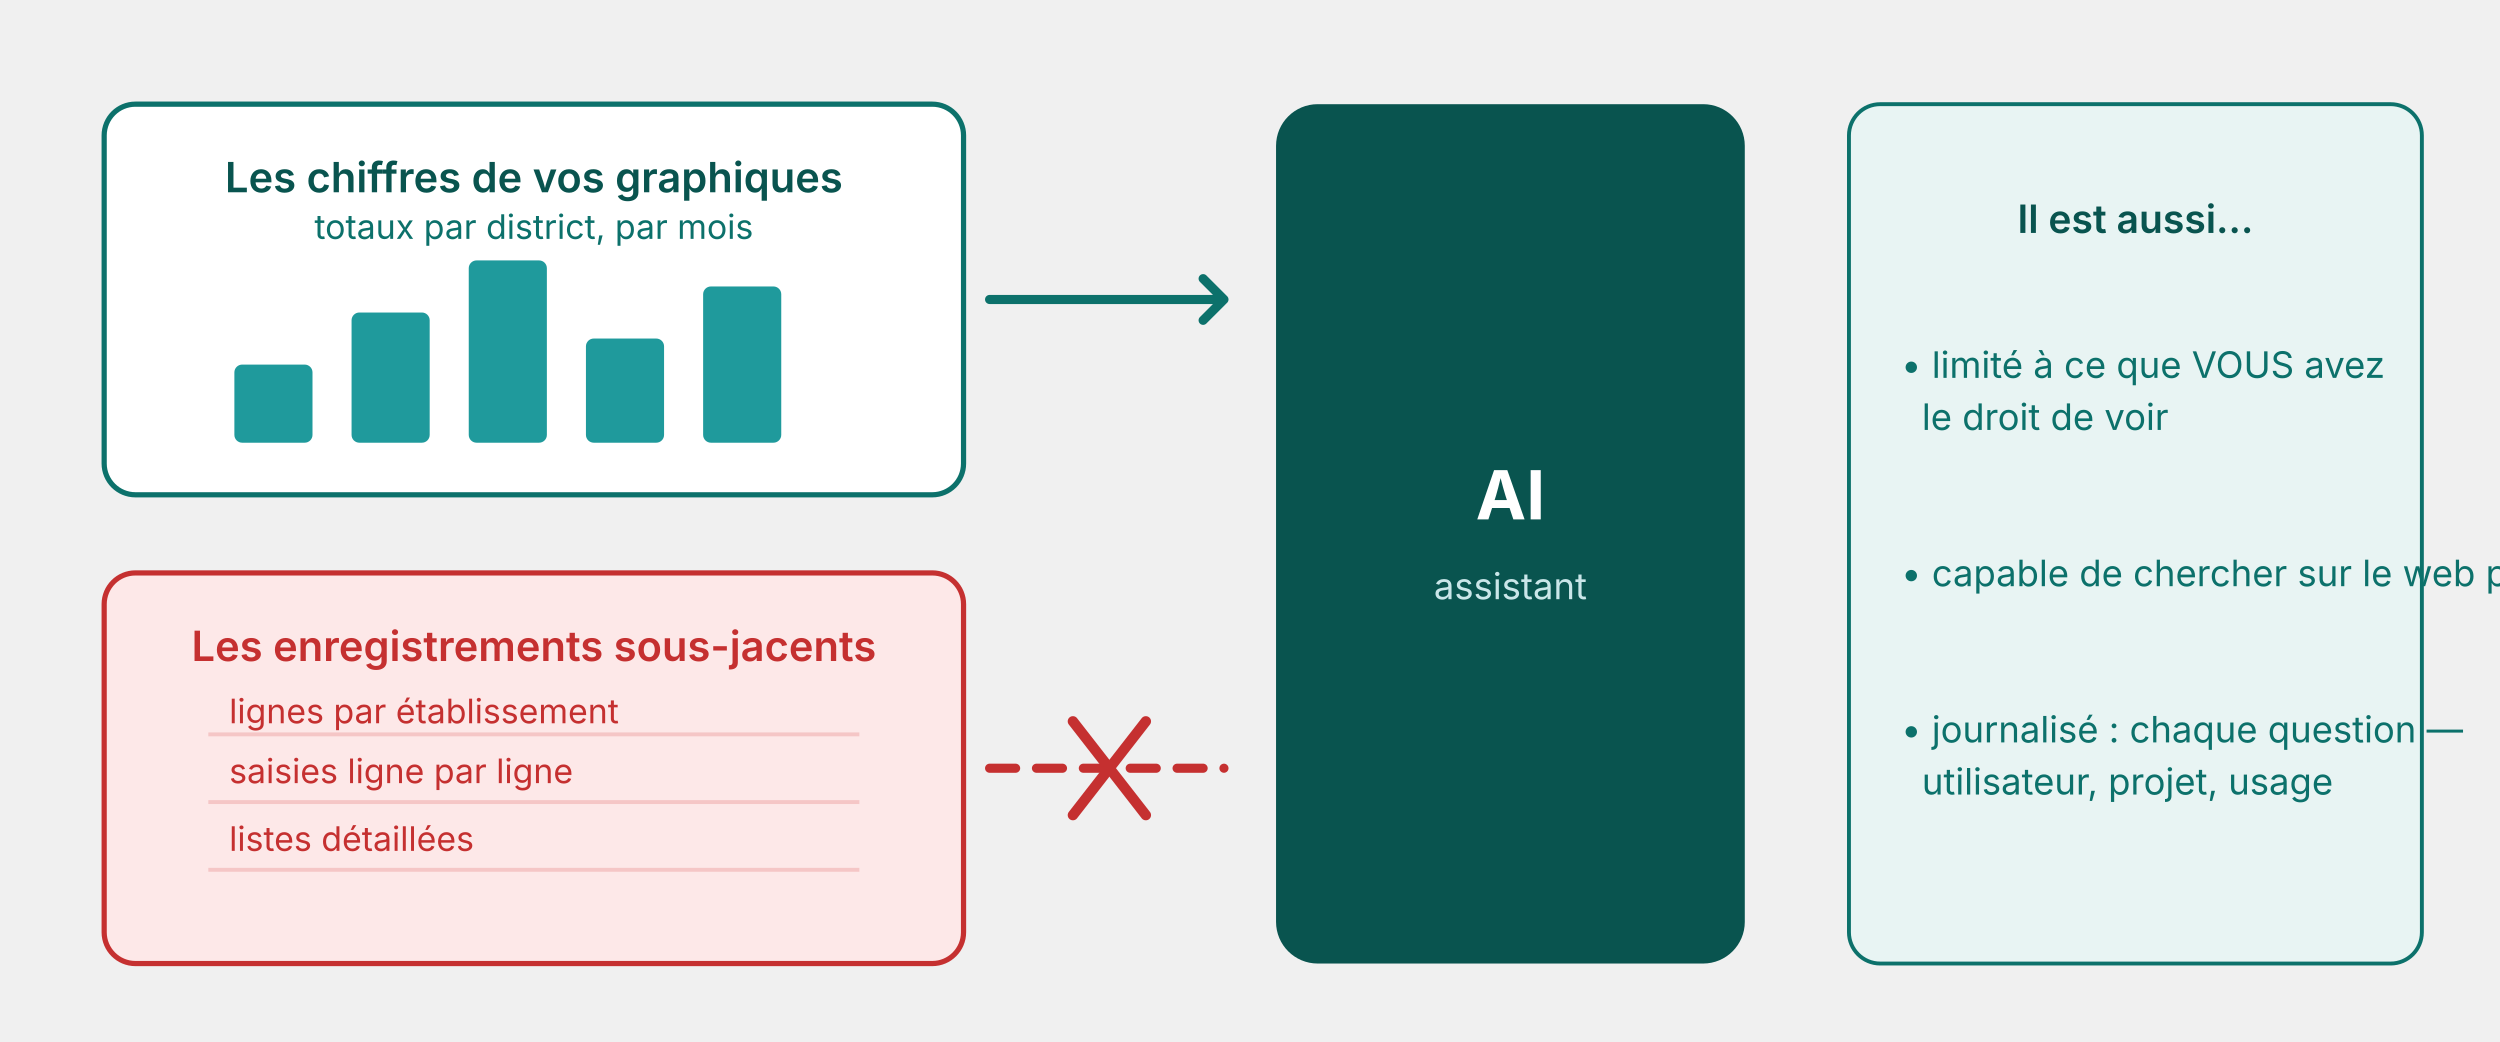
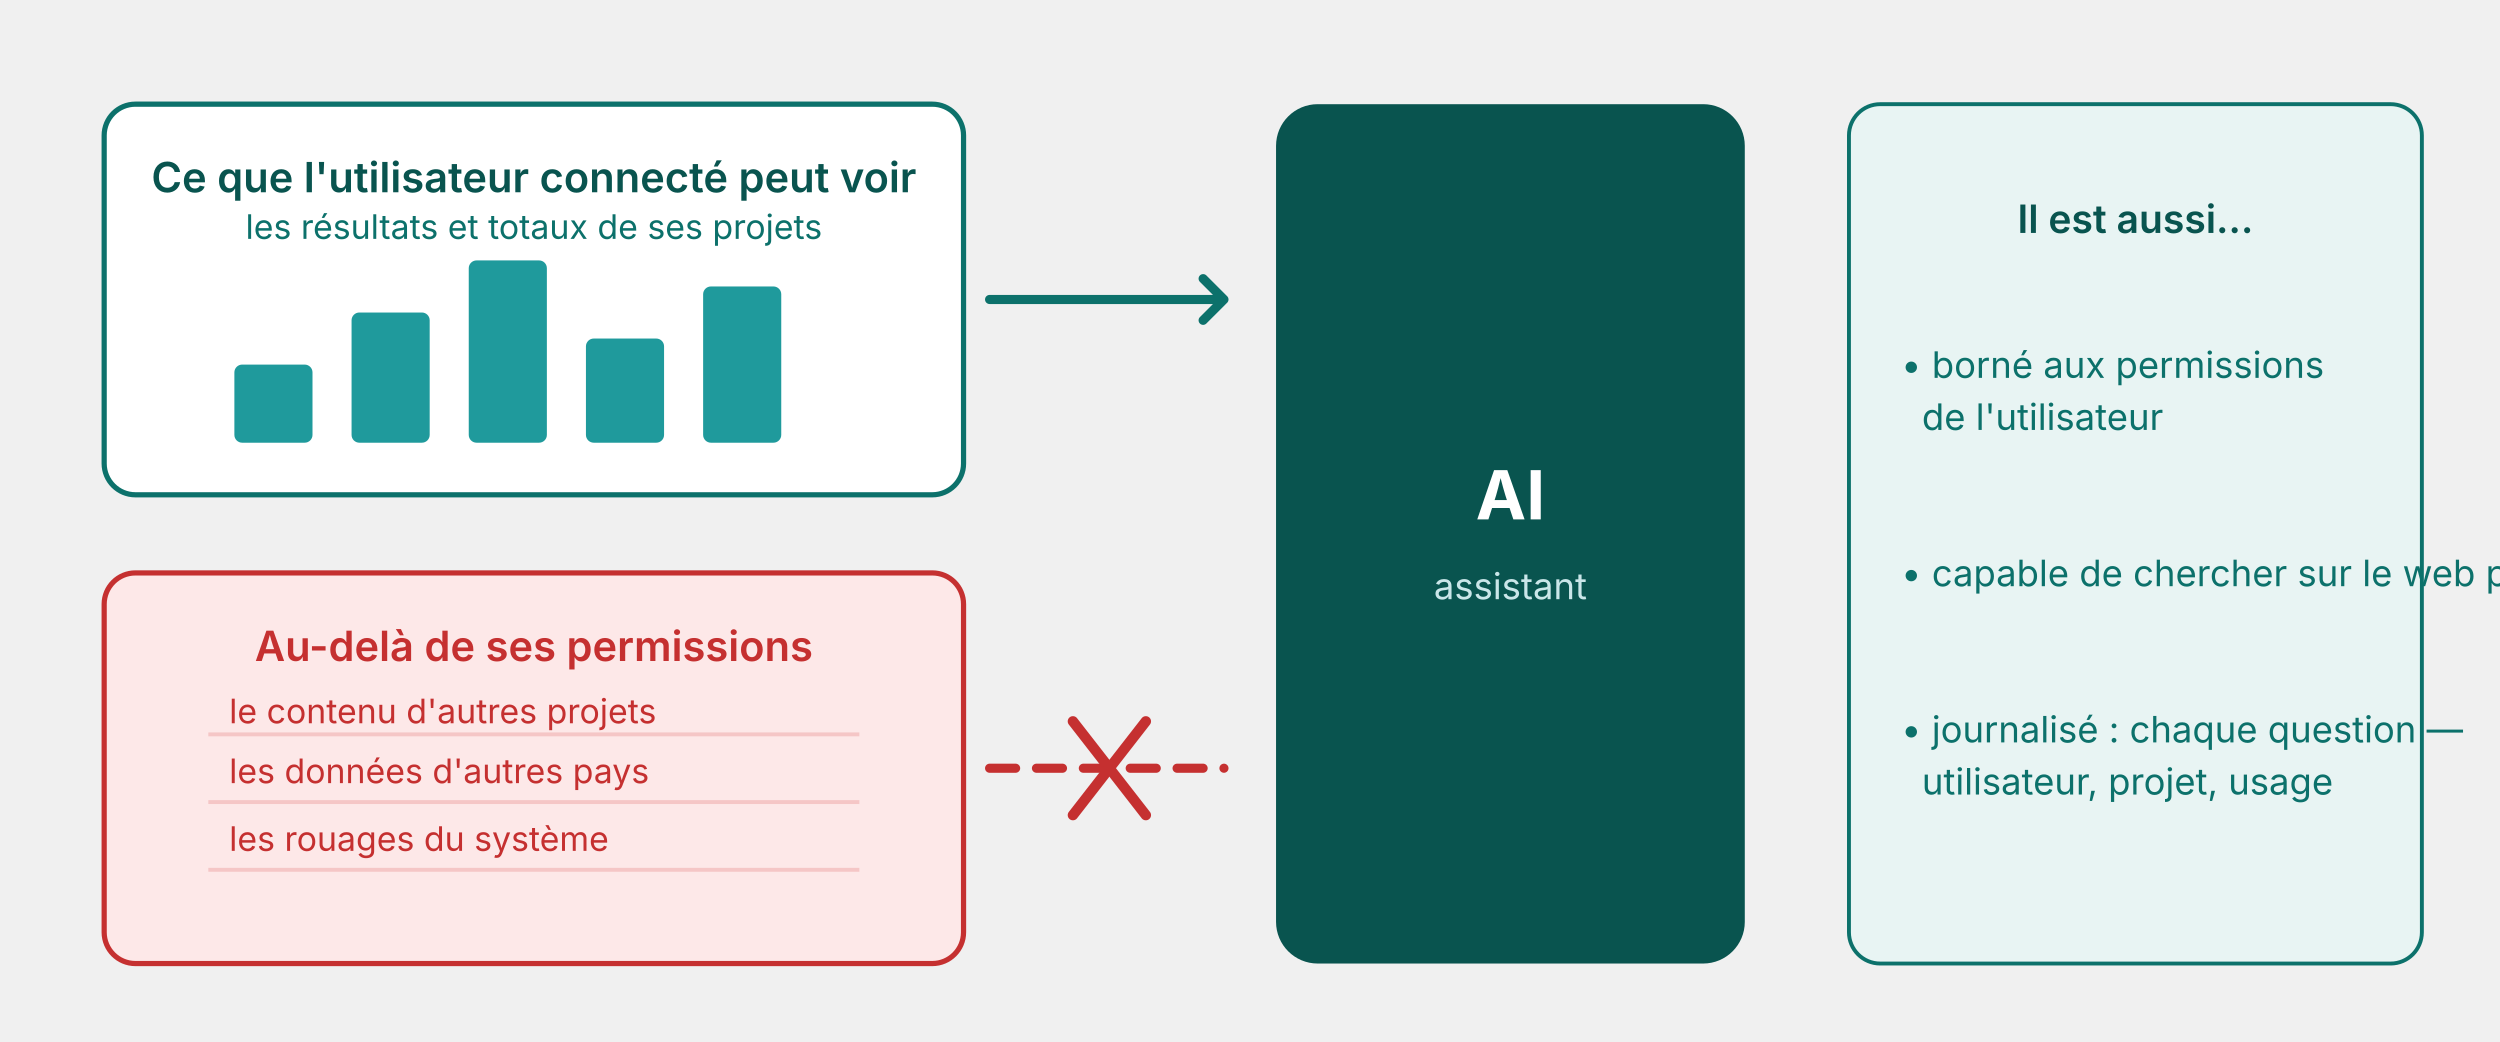
<svg xmlns="http://www.w3.org/2000/svg" viewBox="0 0 960 400" font-family="Inter, sans-serif">
  <g transform="translate(40,40)">
    <rect x="0" y="0" width="330" height="150" rx="12" fill="#FFFFFF" stroke="#0C716B" stroke-width="2" />
-     <text x="165" y="28" text-anchor="middle" dominant-baseline="central" fill="#09544F" font-size="16" font-weight="600">Les chiffres de vos graphiques</text>
+     <text x="165" y="28" text-anchor="middle" dominant-baseline="central" fill="#09544F" font-size="16" font-weight="600">Ce que l'utilisateur connecté peut voir</text>
    <g fill="#1F9A9C">
      <rect x="50" y="100" width="30" height="30" rx="3" />
      <rect x="95" y="80" width="30" height="50" rx="3" />
      <rect x="140" y="60" width="30" height="70" rx="3" />
      <rect x="185" y="90" width="30" height="40" rx="3" />
      <rect x="230" y="70" width="30" height="60" rx="3" />
    </g>
-     <text x="165" y="47" text-anchor="middle" dominant-baseline="central" fill="#0C716B" font-size="13">totaux par district, par mois</text>
+     <text x="165" y="47" text-anchor="middle" dominant-baseline="central" fill="#0C716B" font-size="13">les résultats et totaux de ses projets</text>
  </g>
  <g transform="translate(40,220)">
    <rect x="0" y="0" width="330" height="150" rx="12" fill="#FDE8E8" stroke="#C53030" stroke-width="2" />
-     <text x="165" y="28" text-anchor="middle" dominant-baseline="central" fill="#C53030" font-size="16" font-weight="600">Les enregistrements sous-jacents</text>
+     <text x="165" y="28" text-anchor="middle" dominant-baseline="central" fill="#C53030" font-size="16" font-weight="600">Au-delà de ses permissions</text>
    <g stroke="#F5C6C6" stroke-width="1.5">
      <line x1="40" y1="62" x2="290" y2="62" />
      <line x1="40" y1="88" x2="290" y2="88" />
      <line x1="40" y1="114" x2="290" y2="114" />
    </g>
    <g fill="#C53030" font-size="13">
-       <text x="48" y="53" dominant-baseline="central">lignes par établissement</text>
-       <text x="48" y="76" dominant-baseline="central">saisies ligne par ligne</text>
-       <text x="48" y="102" dominant-baseline="central">listes détaillées</text>
+       <text x="48" y="53" dominant-baseline="central">le contenu d'autres projets</text>
+       <text x="48" y="76" dominant-baseline="central">les données d'autres pays</text>
+       <text x="48" y="102" dominant-baseline="central">les rouages du système</text>
    </g>
  </g>
  <polyline points="380,115 470,115 462,107 470,115 462,123" fill="none" stroke="#0C716B" stroke-width="3.5" stroke-linecap="round" stroke-linejoin="round" />
  <g>
    <line x1="380" y1="295" x2="470" y2="295" stroke="#C53030" stroke-width="3.5" stroke-linecap="round" stroke-dasharray="10 8" />
    <g stroke="#C53030" stroke-width="4" stroke-linecap="round">
      <line x1="412" y1="277" x2="440" y2="313" />
      <line x1="440" y1="277" x2="412" y2="313" />
    </g>
  </g>
  <g transform="translate(490,40)">
    <rect x="0" y="0" width="180" height="330" rx="16" fill="#09544F" />
    <text x="90" y="150" text-anchor="middle" dominant-baseline="central" fill="#FFFFFF" font-size="26" font-weight="700">AI</text>
    <text x="90" y="185" text-anchor="middle" dominant-baseline="central" fill="#CAE6E9" font-size="14">assistant</text>
  </g>
  <g transform="translate(710,40)">
    <rect x="0" y="0" width="220" height="330" rx="12" fill="#E8F4F3" stroke="#0C716B" stroke-width="1.5" />
    <text x="110" y="44" text-anchor="middle" dominant-baseline="central" fill="#09544F" font-size="15" font-weight="600">Il est aussi…</text>
    <g fill="#0C716B" font-size="14">
-       <text x="20" y="100" dominant-baseline="central">• limité à ce que VOUS avez</text>
-       <text x="28" y="120" dominant-baseline="central">le droit de voir</text>
+       <text x="20" y="100" dominant-baseline="central">• borné aux permissions</text>
+       <text x="28" y="120" dominant-baseline="central">de l'utilisateur</text>
      <text x="20" y="180" dominant-baseline="central">• capable de chercher sur le web public</text>
      <text x="20" y="240" dominant-baseline="central">• journalisé : chaque question —</text>
      <text x="28" y="260" dominant-baseline="central">utilisateur, projet, usage</text>
    </g>
  </g>
</svg>
